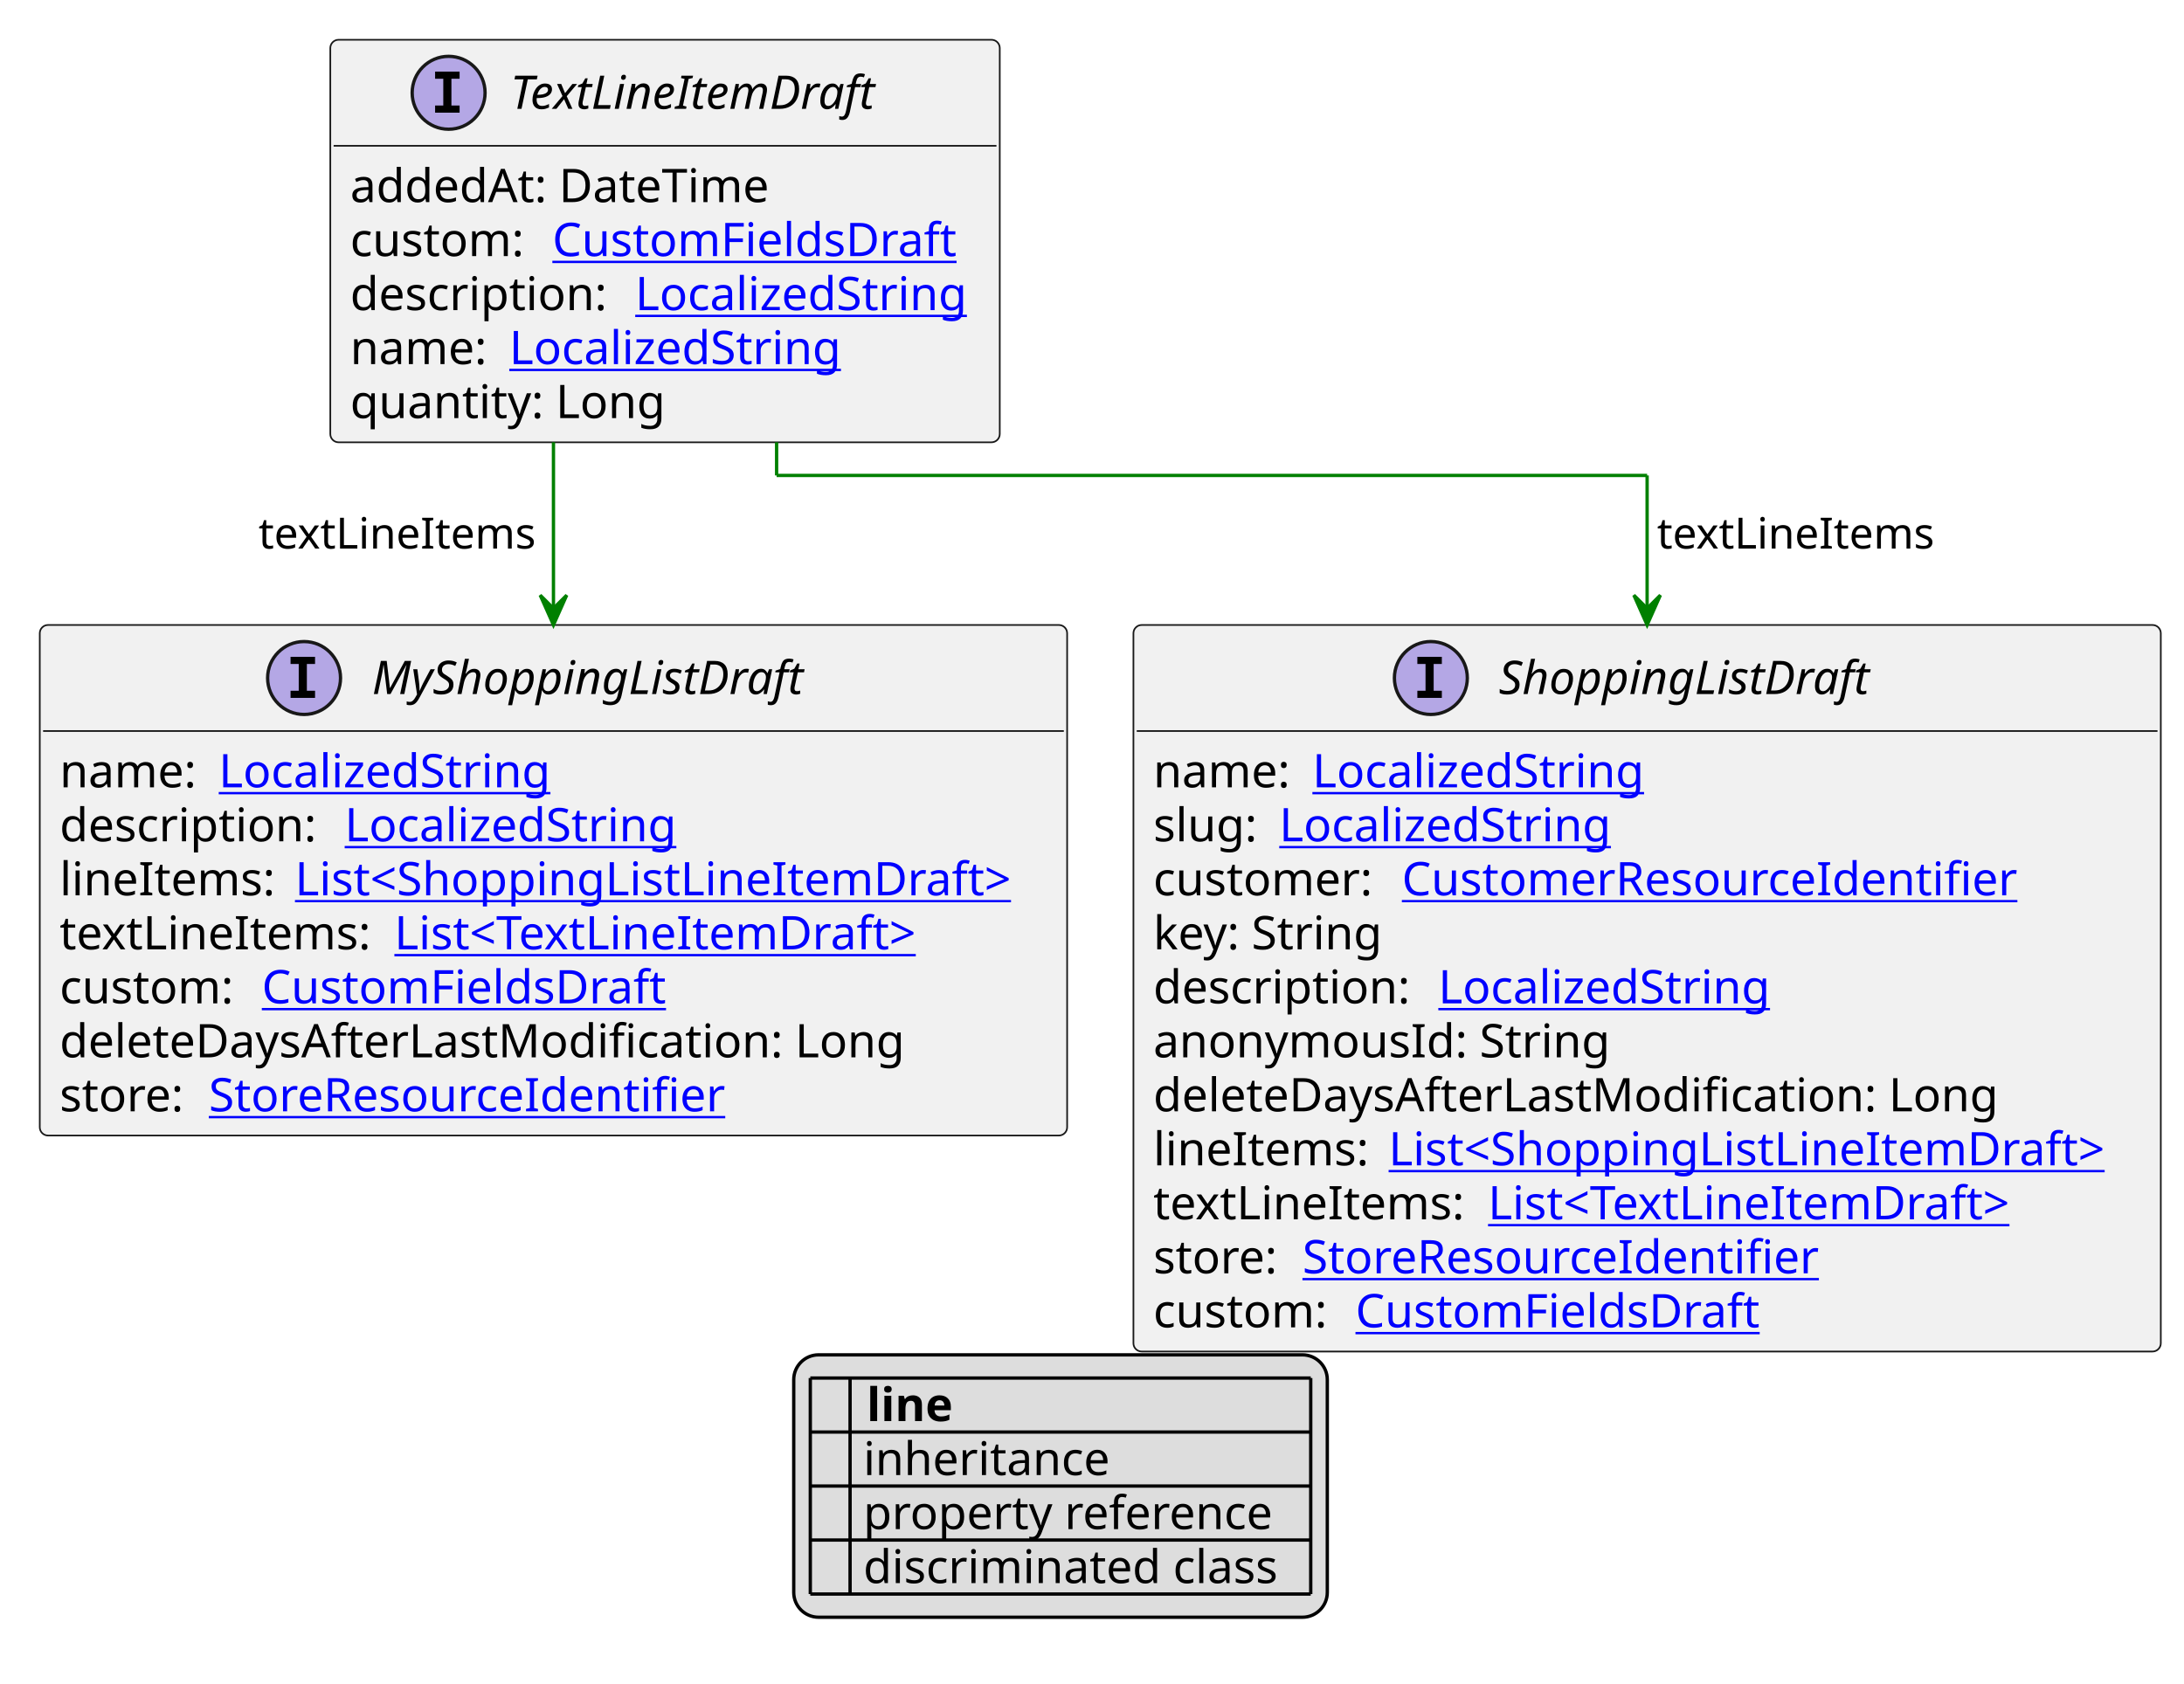
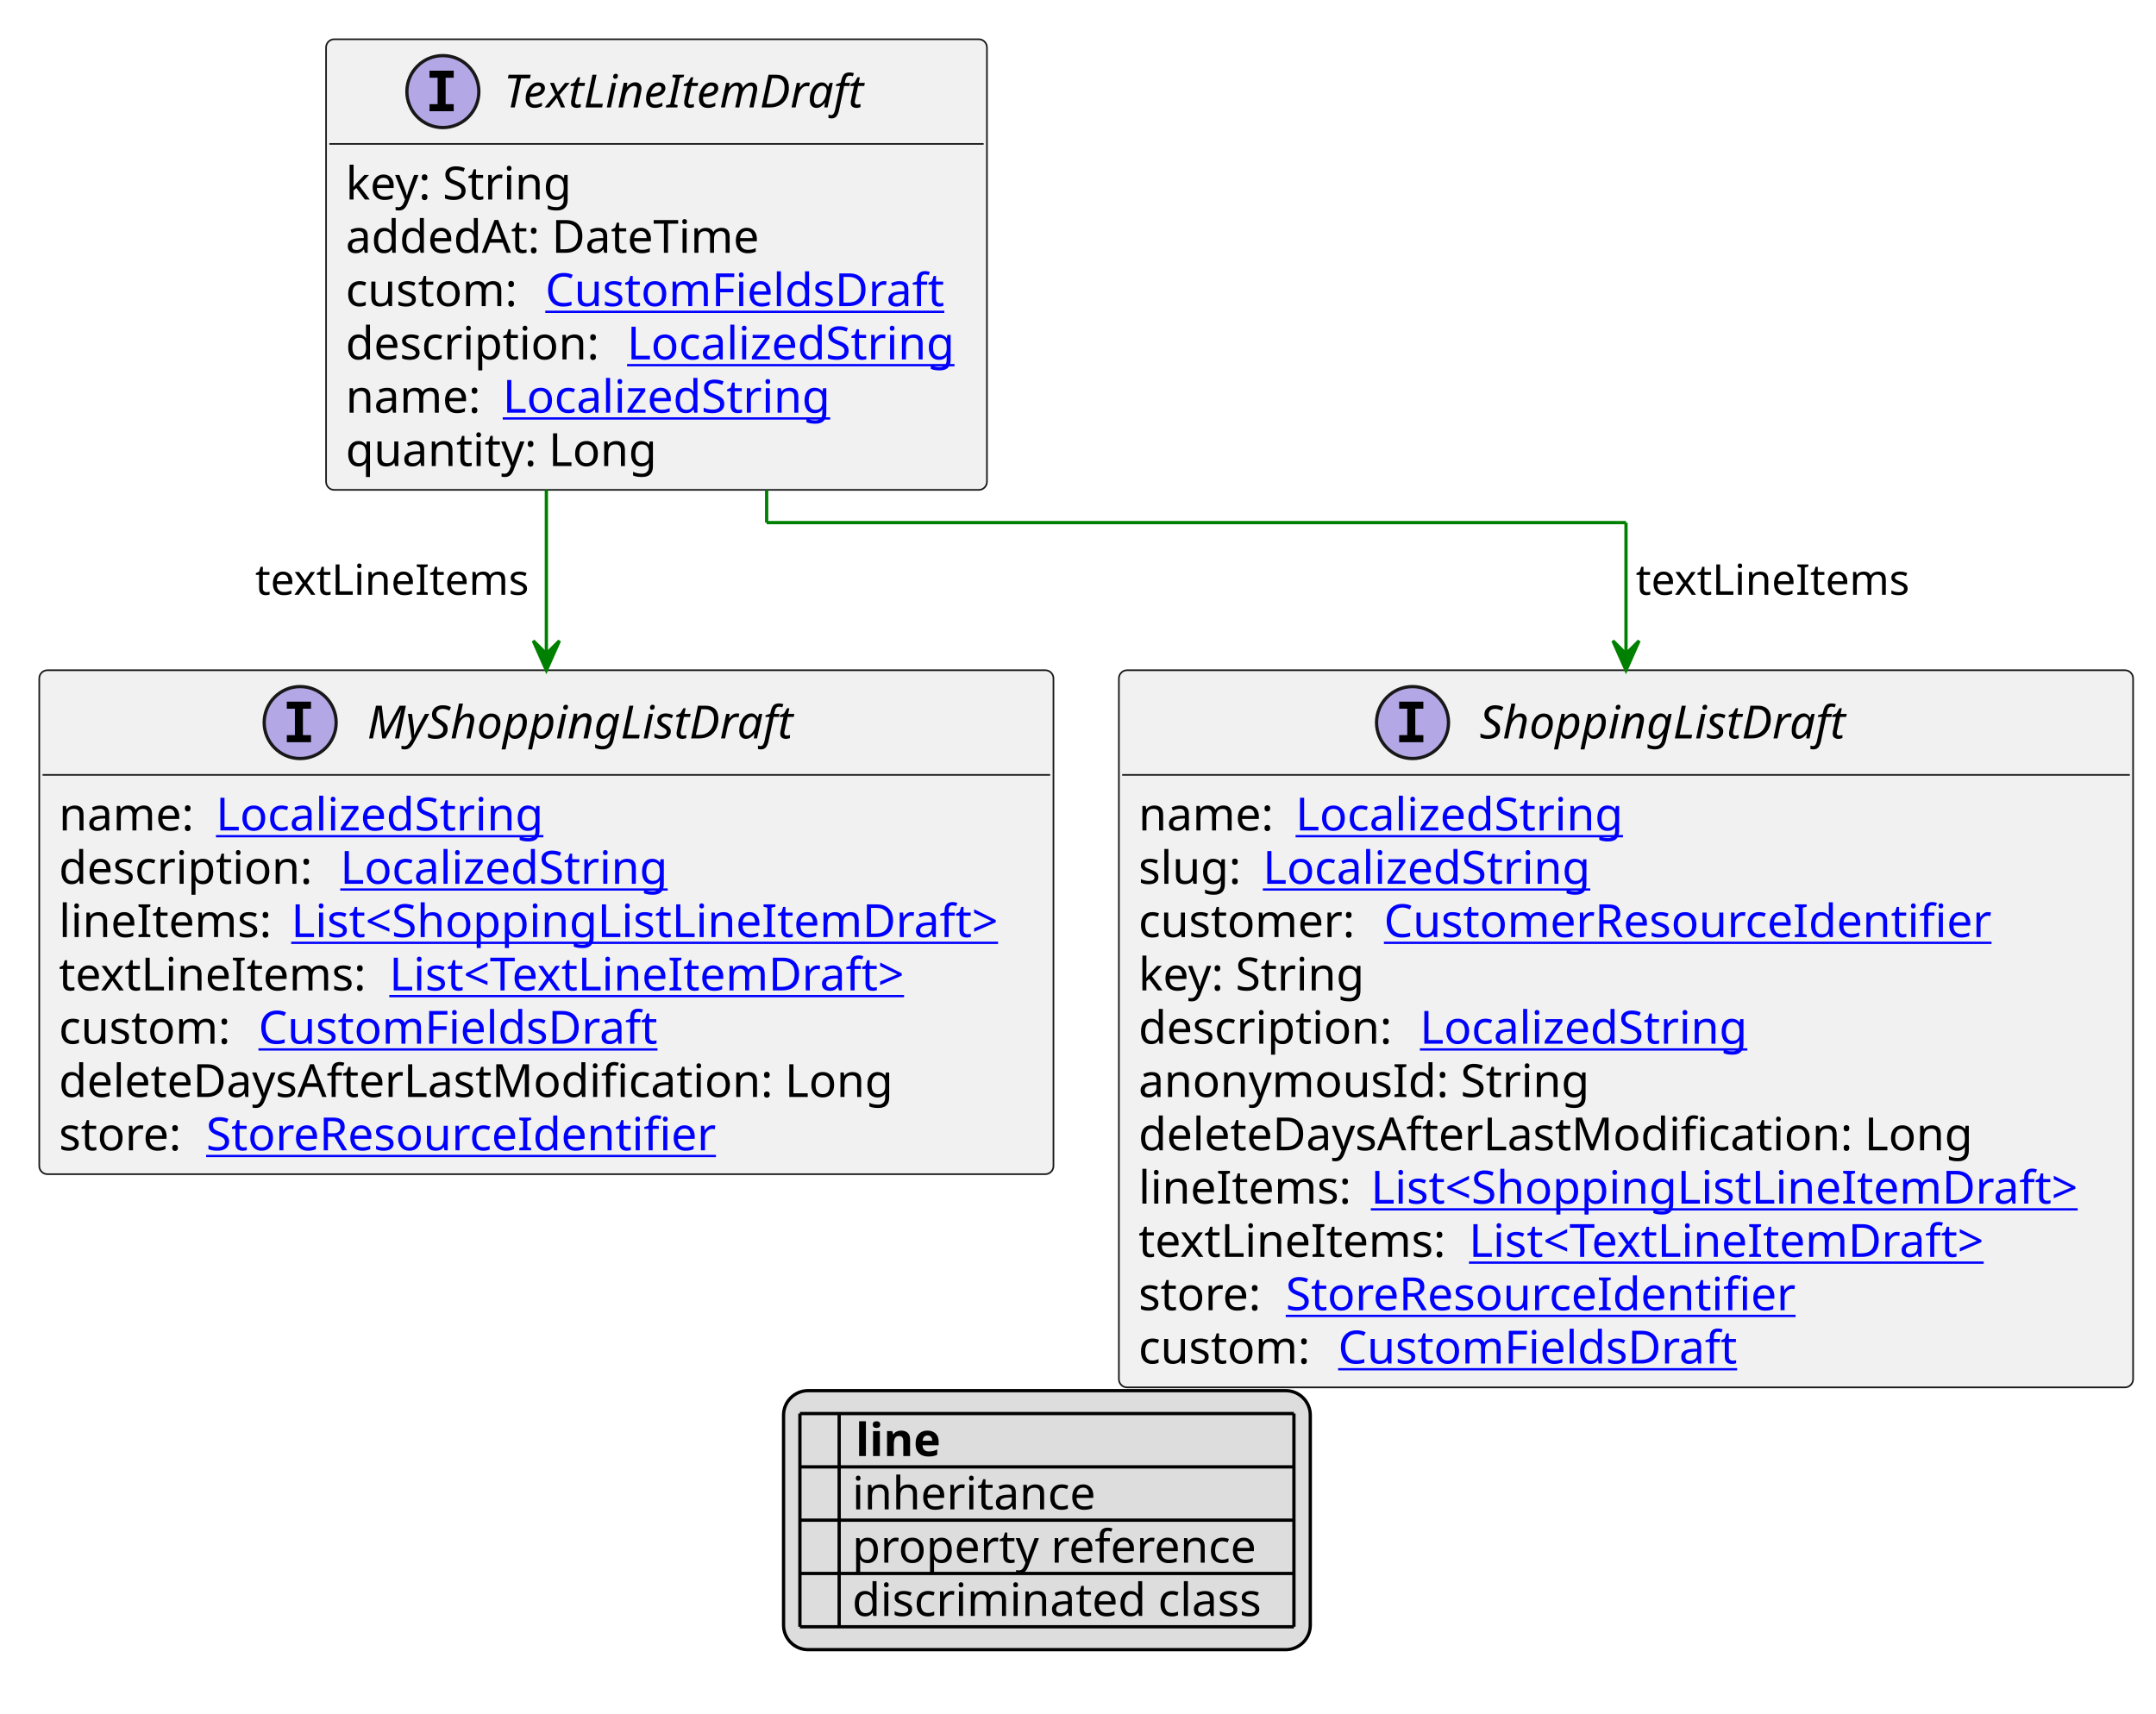
- <svg xmlns="http://www.w3.org/2000/svg" xmlns:xlink="http://www.w3.org/1999/xlink" contentStyleType="text/css" height="508px" preserveAspectRatio="none" style="width:659px;height:508px;background:#FFFFFF;" version="1.1" viewBox="0 0 659 508" width="659px" zoomAndPan="magnify">
+ <svg xmlns="http://www.w3.org/2000/svg" xmlns:xlink="http://www.w3.org/1999/xlink" contentStyleType="text/css" height="524px" preserveAspectRatio="none" style="width:659px;height:524px;background:#FFFFFF;" version="1.1" viewBox="0 0 659 524" width="659px" zoomAndPan="magnify">
  <defs>
-     <filter height="1" id="bdxc2bvckdxm40" width="1" x="0" y="0">
+     <filter height="1" id="bradl8dsztlq30" width="1" x="0" y="0">
      <feFlood flood-color="#000000" result="flood" />
      <feComposite in="SourceGraphic" in2="flood" operator="over" />
    </filter>
-     <filter height="1" id="bdxc2bvckdxm41" width="1" x="0" y="0">
+     <filter height="1" id="bradl8dsztlq31" width="1" x="0" y="0">
      <feFlood flood-color="#008000" result="flood" />
      <feComposite in="SourceGraphic" in2="flood" operator="over" />
    </filter>
-     <filter height="1" id="bdxc2bvckdxm42" width="1" x="0" y="0">
+     <filter height="1" id="bradl8dsztlq32" width="1" x="0" y="0">
      <feFlood flood-color="#0000FF" result="flood" />
      <feComposite in="SourceGraphic" in2="flood" operator="over" />
    </filter>
  </defs>
  <g>
    <a href="TextLineItemDraft.svg" target="_top" title="TextLineItemDraft.svg" xlink:actuate="onRequest" xlink:href="TextLineItemDraft.svg" xlink:show="new" xlink:title="TextLineItemDraft.svg" xlink:type="simple">
      <g id="elem_TextLineItemDraft">
-         <rect codeLine="10" fill="#F1F1F1" height="121.484" id="TextLineItemDraft" rx="2.5" ry="2.5" style="stroke:#181818;stroke-width:0.5;" width="202" x="99.667" y="12" />
+         <rect codeLine="10" fill="#F1F1F1" height="137.781" id="TextLineItemDraft" rx="2.5" ry="2.5" style="stroke:#181818;stroke-width:0.5;" width="202" x="99.667" y="12" />
        <ellipse cx="135.367" cy="28" fill="#B4A7E5" rx="11" ry="11" style="stroke:#181818;stroke-width:1.0;" />
        <path d="M131.288,23.766 L131.288,21.609 L138.679,21.609 L138.679,23.766 L136.21,23.766 L136.21,31.844 L138.679,31.844 L138.679,34 L131.288,34 L131.288,31.844 L133.757,31.844 L133.757,23.766 L131.288,23.766 Z " fill="#000000" />
        <text fill="#000000" font-family="sans-serif" font-size="14" font-style="italic" lengthAdjust="spacing" textLength="124" x="153.967" y="32.847">TextLineItemDraft</text>
        <line style="stroke:#181818;stroke-width:0.5;" x1="100.667" x2="300.667" y1="44" y2="44" />
-         <text fill="#000000" font-family="sans-serif" font-size="14" lengthAdjust="spacing" textLength="134" x="105.667" y="60.995">addedAt: DateTime</text>
-         <text fill="#000000" font-family="sans-serif" font-size="14" lengthAdjust="spacing" textLength="57" x="105.667" y="77.292">custom:</text>
+         <text fill="#000000" font-family="sans-serif" font-size="14" lengthAdjust="spacing" textLength="73" x="105.667" y="60.995">key: String</text>
+         <text fill="#000000" font-family="sans-serif" font-size="14" lengthAdjust="spacing" textLength="134" x="105.667" y="77.292">addedAt: DateTime</text>
+         <text fill="#000000" font-family="sans-serif" font-size="14" lengthAdjust="spacing" textLength="57" x="105.667" y="93.589">custom:</text>
        <a href="CustomFieldsDraft.svg" target="_top" title="CustomFieldsDraft.svg" xlink:actuate="onRequest" xlink:href="CustomFieldsDraft.svg" xlink:show="new" xlink:title="CustomFieldsDraft.svg" xlink:type="simple">
-           <text fill="#0000FF" font-family="sans-serif" font-size="14" lengthAdjust="spacing" text-decoration="underline" textLength="127" x="166.667" y="77.292">CustomFieldsDraft</text>
+           <text fill="#0000FF" font-family="sans-serif" font-size="14" lengthAdjust="spacing" text-decoration="underline" textLength="127" x="166.667" y="93.589">CustomFieldsDraft</text>
        </a>
-         <text fill="#000000" font-family="sans-serif" font-size="14" lengthAdjust="spacing" textLength="82" x="105.667" y="93.589">description:</text>
+         <text fill="#000000" font-family="sans-serif" font-size="14" lengthAdjust="spacing" textLength="82" x="105.667" y="109.886">description:</text>
        <a href="LocalizedString.svg" target="_top" title="LocalizedString.svg" xlink:actuate="onRequest" xlink:href="LocalizedString.svg" xlink:show="new" xlink:title="LocalizedString.svg" xlink:type="simple">
-           <text fill="#0000FF" font-family="sans-serif" font-size="14" lengthAdjust="spacing" text-decoration="underline" textLength="104" x="191.667" y="93.589">LocalizedString</text>
+           <text fill="#0000FF" font-family="sans-serif" font-size="14" lengthAdjust="spacing" text-decoration="underline" textLength="104" x="191.667" y="109.886">LocalizedString</text>
        </a>
-         <text fill="#000000" font-family="sans-serif" font-size="14" lengthAdjust="spacing" textLength="44" x="105.667" y="109.886">name:</text>
+         <text fill="#000000" font-family="sans-serif" font-size="14" lengthAdjust="spacing" textLength="44" x="105.667" y="126.183">name:</text>
        <a href="LocalizedString.svg" target="_top" title="LocalizedString.svg" xlink:actuate="onRequest" xlink:href="LocalizedString.svg" xlink:show="new" xlink:title="LocalizedString.svg" xlink:type="simple">
-           <text fill="#0000FF" font-family="sans-serif" font-size="14" lengthAdjust="spacing" text-decoration="underline" textLength="104" x="153.667" y="109.886">LocalizedString</text>
+           <text fill="#0000FF" font-family="sans-serif" font-size="14" lengthAdjust="spacing" text-decoration="underline" textLength="104" x="153.667" y="126.183">LocalizedString</text>
        </a>
-         <text fill="#000000" font-family="sans-serif" font-size="14" lengthAdjust="spacing" textLength="98" x="105.667" y="126.183">quantity: Long</text>
+         <text fill="#000000" font-family="sans-serif" font-size="14" lengthAdjust="spacing" textLength="98" x="105.667" y="142.48">quantity: Long</text>
      </g>
    </a>
    <a href="MyShoppingListDraft.svg" target="_top" title="MyShoppingListDraft.svg" xlink:actuate="onRequest" xlink:href="MyShoppingListDraft.svg" xlink:show="new" xlink:title="MyShoppingListDraft.svg" xlink:type="simple">
      <g id="elem_MyShoppingListDraft">
-         <rect codeLine="20" fill="#F1F1F1" height="154.078" id="MyShoppingListDraft" rx="2.5" ry="2.5" style="stroke:#181818;stroke-width:0.5;" width="310" x="12" y="188.617" />
-         <ellipse cx="91.75" cy="204.617" fill="#B4A7E5" rx="11" ry="11" style="stroke:#181818;stroke-width:1.0;" />
-         <path d="M87.672,200.383 L87.672,198.227 L95.062,198.227 L95.062,200.383 L92.594,200.383 L92.594,208.461 L95.062,208.461 L95.062,210.617 L87.672,210.617 L87.672,208.461 L90.141,208.461 L90.141,200.383 L87.672,200.383 Z " fill="#000000" />
-         <text fill="#000000" font-family="sans-serif" font-size="14" font-style="italic" lengthAdjust="spacing" textLength="142" x="112.25" y="209.464">MyShoppingListDraft</text>
-         <line style="stroke:#181818;stroke-width:0.5;" x1="13" x2="321" y1="220.617" y2="220.617" />
-         <text fill="#000000" font-family="sans-serif" font-size="14" lengthAdjust="spacing" textLength="44" x="18" y="237.612">name:</text>
+         <rect codeLine="21" fill="#F1F1F1" height="154.078" id="MyShoppingListDraft" rx="2.5" ry="2.5" style="stroke:#181818;stroke-width:0.5;" width="310" x="12" y="204.914" />
+         <ellipse cx="91.75" cy="220.914" fill="#B4A7E5" rx="11" ry="11" style="stroke:#181818;stroke-width:1.0;" />
+         <path d="M87.672,216.68 L87.672,214.523 L95.062,214.523 L95.062,216.68 L92.594,216.68 L92.594,224.758 L95.062,224.758 L95.062,226.914 L87.672,226.914 L87.672,224.758 L90.141,224.758 L90.141,216.68 L87.672,216.68 Z " fill="#000000" />
+         <text fill="#000000" font-family="sans-serif" font-size="14" font-style="italic" lengthAdjust="spacing" textLength="142" x="112.25" y="225.761">MyShoppingListDraft</text>
+         <line style="stroke:#181818;stroke-width:0.5;" x1="13" x2="321" y1="236.914" y2="236.914" />
+         <text fill="#000000" font-family="sans-serif" font-size="14" lengthAdjust="spacing" textLength="44" x="18" y="253.909">name:</text>
        <a href="LocalizedString.svg" target="_top" title="LocalizedString.svg" xlink:actuate="onRequest" xlink:href="LocalizedString.svg" xlink:show="new" xlink:title="LocalizedString.svg" xlink:type="simple">
-           <text fill="#0000FF" font-family="sans-serif" font-size="14" lengthAdjust="spacing" text-decoration="underline" textLength="104" x="66" y="237.612">LocalizedString</text>
+           <text fill="#0000FF" font-family="sans-serif" font-size="14" lengthAdjust="spacing" text-decoration="underline" textLength="104" x="66" y="253.909">LocalizedString</text>
        </a>
-         <text fill="#000000" font-family="sans-serif" font-size="14" lengthAdjust="spacing" textLength="82" x="18" y="253.909">description:</text>
+         <text fill="#000000" font-family="sans-serif" font-size="14" lengthAdjust="spacing" textLength="82" x="18" y="270.206">description:</text>
        <a href="LocalizedString.svg" target="_top" title="LocalizedString.svg" xlink:actuate="onRequest" xlink:href="LocalizedString.svg" xlink:show="new" xlink:title="LocalizedString.svg" xlink:type="simple">
-           <text fill="#0000FF" font-family="sans-serif" font-size="14" lengthAdjust="spacing" text-decoration="underline" textLength="104" x="104" y="253.909">LocalizedString</text>
+           <text fill="#0000FF" font-family="sans-serif" font-size="14" lengthAdjust="spacing" text-decoration="underline" textLength="104" x="104" y="270.206">LocalizedString</text>
        </a>
-         <text fill="#000000" font-family="sans-serif" font-size="14" lengthAdjust="spacing" textLength="67" x="18" y="270.206">lineItems:</text>
+         <text fill="#000000" font-family="sans-serif" font-size="14" lengthAdjust="spacing" textLength="67" x="18" y="286.503">lineItems:</text>
        <a href="ShoppingListLineItemDraft.svg" target="_top" title="ShoppingListLineItemDraft.svg" xlink:actuate="onRequest" xlink:href="ShoppingListLineItemDraft.svg" xlink:show="new" xlink:title="ShoppingListLineItemDraft.svg" xlink:type="simple">
-           <text fill="#0000FF" font-family="sans-serif" font-size="14" lengthAdjust="spacing" text-decoration="underline" textLength="227" x="89" y="270.206">List&lt;ShoppingListLineItemDraft&gt;</text>
+           <text fill="#0000FF" font-family="sans-serif" font-size="14" lengthAdjust="spacing" text-decoration="underline" textLength="227" x="89" y="286.503">List&lt;ShoppingListLineItemDraft&gt;</text>
        </a>
-         <text fill="#000000" font-family="sans-serif" font-size="14" lengthAdjust="spacing" textLength="97" x="18" y="286.503">textLineItems:</text>
+         <text fill="#000000" font-family="sans-serif" font-size="14" lengthAdjust="spacing" textLength="97" x="18" y="302.8">textLineItems:</text>
        <a href="TextLineItemDraft.svg" target="_top" title="TextLineItemDraft.svg" xlink:actuate="onRequest" xlink:href="TextLineItemDraft.svg" xlink:show="new" xlink:title="TextLineItemDraft.svg" xlink:type="simple">
-           <text fill="#0000FF" font-family="sans-serif" font-size="14" lengthAdjust="spacing" text-decoration="underline" textLength="168" x="119" y="286.503">List&lt;TextLineItemDraft&gt;</text>
+           <text fill="#0000FF" font-family="sans-serif" font-size="14" lengthAdjust="spacing" text-decoration="underline" textLength="168" x="119" y="302.8">List&lt;TextLineItemDraft&gt;</text>
        </a>
-         <text fill="#000000" font-family="sans-serif" font-size="14" lengthAdjust="spacing" textLength="57" x="18" y="302.8">custom:</text>
+         <text fill="#000000" font-family="sans-serif" font-size="14" lengthAdjust="spacing" textLength="57" x="18" y="319.097">custom:</text>
        <a href="CustomFieldsDraft.svg" target="_top" title="CustomFieldsDraft.svg" xlink:actuate="onRequest" xlink:href="CustomFieldsDraft.svg" xlink:show="new" xlink:title="CustomFieldsDraft.svg" xlink:type="simple">
-           <text fill="#0000FF" font-family="sans-serif" font-size="14" lengthAdjust="spacing" text-decoration="underline" textLength="127" x="79" y="302.8">CustomFieldsDraft</text>
+           <text fill="#0000FF" font-family="sans-serif" font-size="14" lengthAdjust="spacing" text-decoration="underline" textLength="127" x="79" y="319.097">CustomFieldsDraft</text>
        </a>
-         <text fill="#000000" font-family="sans-serif" font-size="14" lengthAdjust="spacing" textLength="263" x="18" y="319.097">deleteDaysAfterLastModification: Long</text>
-         <text fill="#000000" font-family="sans-serif" font-size="14" lengthAdjust="spacing" textLength="41" x="18" y="335.394">store:</text>
+         <text fill="#000000" font-family="sans-serif" font-size="14" lengthAdjust="spacing" textLength="263" x="18" y="335.394">deleteDaysAfterLastModification: Long</text>
+         <text fill="#000000" font-family="sans-serif" font-size="14" lengthAdjust="spacing" textLength="41" x="18" y="351.69">store:</text>
        <a href="StoreResourceIdentifier.svg" target="_top" title="StoreResourceIdentifier.svg" xlink:actuate="onRequest" xlink:href="StoreResourceIdentifier.svg" xlink:show="new" xlink:title="StoreResourceIdentifier.svg" xlink:type="simple">
-           <text fill="#0000FF" font-family="sans-serif" font-size="14" lengthAdjust="spacing" text-decoration="underline" textLength="163" x="63" y="335.394">StoreResourceIdentifier</text>
+           <text fill="#0000FF" font-family="sans-serif" font-size="14" lengthAdjust="spacing" text-decoration="underline" textLength="163" x="63" y="351.69">StoreResourceIdentifier</text>
        </a>
      </g>
    </a>
    <a href="ShoppingListDraft.svg" target="_top" title="ShoppingListDraft.svg" xlink:actuate="onRequest" xlink:href="ShoppingListDraft.svg" xlink:show="new" xlink:title="ShoppingListDraft.svg" xlink:type="simple">
      <g id="elem_ShoppingListDraft">
-         <rect codeLine="29" fill="#F1F1F1" height="219.266" id="ShoppingListDraft" rx="2.5" ry="2.5" style="stroke:#181818;stroke-width:0.5;" width="310" x="342" y="188.617" />
-         <ellipse cx="431.75" cy="204.617" fill="#B4A7E5" rx="11" ry="11" style="stroke:#181818;stroke-width:1.0;" />
-         <path d="M427.672,200.383 L427.672,198.227 L435.062,198.227 L435.062,200.383 L432.594,200.383 L432.594,208.461 L435.062,208.461 L435.062,210.617 L427.672,210.617 L427.672,208.461 L430.141,208.461 L430.141,200.383 L427.672,200.383 Z " fill="#000000" />
-         <text fill="#000000" font-family="sans-serif" font-size="14" font-style="italic" lengthAdjust="spacing" textLength="122" x="452.25" y="209.464">ShoppingListDraft</text>
-         <line style="stroke:#181818;stroke-width:0.5;" x1="343" x2="651" y1="220.617" y2="220.617" />
-         <text fill="#000000" font-family="sans-serif" font-size="14" lengthAdjust="spacing" textLength="44" x="348" y="237.612">name:</text>
+         <rect codeLine="30" fill="#F1F1F1" height="219.266" id="ShoppingListDraft" rx="2.5" ry="2.5" style="stroke:#181818;stroke-width:0.5;" width="310" x="342" y="204.914" />
+         <ellipse cx="431.75" cy="220.914" fill="#B4A7E5" rx="11" ry="11" style="stroke:#181818;stroke-width:1.0;" />
+         <path d="M427.672,216.68 L427.672,214.523 L435.062,214.523 L435.062,216.68 L432.594,216.68 L432.594,224.758 L435.062,224.758 L435.062,226.914 L427.672,226.914 L427.672,224.758 L430.141,224.758 L430.141,216.68 L427.672,216.68 Z " fill="#000000" />
+         <text fill="#000000" font-family="sans-serif" font-size="14" font-style="italic" lengthAdjust="spacing" textLength="122" x="452.25" y="225.761">ShoppingListDraft</text>
+         <line style="stroke:#181818;stroke-width:0.5;" x1="343" x2="651" y1="236.914" y2="236.914" />
+         <text fill="#000000" font-family="sans-serif" font-size="14" lengthAdjust="spacing" textLength="44" x="348" y="253.909">name:</text>
        <a href="LocalizedString.svg" target="_top" title="LocalizedString.svg" xlink:actuate="onRequest" xlink:href="LocalizedString.svg" xlink:show="new" xlink:title="LocalizedString.svg" xlink:type="simple">
-           <text fill="#0000FF" font-family="sans-serif" font-size="14" lengthAdjust="spacing" text-decoration="underline" textLength="104" x="396" y="237.612">LocalizedString</text>
+           <text fill="#0000FF" font-family="sans-serif" font-size="14" lengthAdjust="spacing" text-decoration="underline" textLength="104" x="396" y="253.909">LocalizedString</text>
        </a>
-         <text fill="#000000" font-family="sans-serif" font-size="14" lengthAdjust="spacing" textLength="34" x="348" y="253.909">slug:</text>
+         <text fill="#000000" font-family="sans-serif" font-size="14" lengthAdjust="spacing" textLength="34" x="348" y="270.206">slug:</text>
        <a href="LocalizedString.svg" target="_top" title="LocalizedString.svg" xlink:actuate="onRequest" xlink:href="LocalizedString.svg" xlink:show="new" xlink:title="LocalizedString.svg" xlink:type="simple">
-           <text fill="#0000FF" font-family="sans-serif" font-size="14" lengthAdjust="spacing" text-decoration="underline" textLength="104" x="386" y="253.909">LocalizedString</text>
+           <text fill="#0000FF" font-family="sans-serif" font-size="14" lengthAdjust="spacing" text-decoration="underline" textLength="104" x="386" y="270.206">LocalizedString</text>
        </a>
-         <text fill="#000000" font-family="sans-serif" font-size="14" lengthAdjust="spacing" textLength="71" x="348" y="270.206">customer:</text>
+         <text fill="#000000" font-family="sans-serif" font-size="14" lengthAdjust="spacing" textLength="71" x="348" y="286.503">customer:</text>
        <a href="CustomerResourceIdentifier.svg" target="_top" title="CustomerResourceIdentifier.svg" xlink:actuate="onRequest" xlink:href="CustomerResourceIdentifier.svg" xlink:show="new" xlink:title="CustomerResourceIdentifier.svg" xlink:type="simple">
-           <text fill="#0000FF" font-family="sans-serif" font-size="14" lengthAdjust="spacing" text-decoration="underline" textLength="194" x="423" y="270.206">CustomerResourceIdentifier</text>
+           <text fill="#0000FF" font-family="sans-serif" font-size="14" lengthAdjust="spacing" text-decoration="underline" textLength="194" x="423" y="286.503">CustomerResourceIdentifier</text>
        </a>
-         <text fill="#000000" font-family="sans-serif" font-size="14" lengthAdjust="spacing" textLength="73" x="348" y="286.503">key: String</text>
-         <text fill="#000000" font-family="sans-serif" font-size="14" lengthAdjust="spacing" textLength="82" x="348" y="302.8">description:</text>
+         <text fill="#000000" font-family="sans-serif" font-size="14" lengthAdjust="spacing" textLength="73" x="348" y="302.8">key: String</text>
+         <text fill="#000000" font-family="sans-serif" font-size="14" lengthAdjust="spacing" textLength="82" x="348" y="319.097">description:</text>
        <a href="LocalizedString.svg" target="_top" title="LocalizedString.svg" xlink:actuate="onRequest" xlink:href="LocalizedString.svg" xlink:show="new" xlink:title="LocalizedString.svg" xlink:type="simple">
-           <text fill="#0000FF" font-family="sans-serif" font-size="14" lengthAdjust="spacing" text-decoration="underline" textLength="104" x="434" y="302.8">LocalizedString</text>
+           <text fill="#0000FF" font-family="sans-serif" font-size="14" lengthAdjust="spacing" text-decoration="underline" textLength="104" x="434" y="319.097">LocalizedString</text>
        </a>
-         <text fill="#000000" font-family="sans-serif" font-size="14" lengthAdjust="spacing" textLength="142" x="348" y="319.097">anonymousId: String</text>
-         <text fill="#000000" font-family="sans-serif" font-size="14" lengthAdjust="spacing" textLength="263" x="348" y="335.394">deleteDaysAfterLastModification: Long</text>
-         <text fill="#000000" font-family="sans-serif" font-size="14" lengthAdjust="spacing" textLength="67" x="348" y="351.69">lineItems:</text>
+         <text fill="#000000" font-family="sans-serif" font-size="14" lengthAdjust="spacing" textLength="142" x="348" y="335.394">anonymousId: String</text>
+         <text fill="#000000" font-family="sans-serif" font-size="14" lengthAdjust="spacing" textLength="263" x="348" y="351.69">deleteDaysAfterLastModification: Long</text>
+         <text fill="#000000" font-family="sans-serif" font-size="14" lengthAdjust="spacing" textLength="67" x="348" y="367.987">lineItems:</text>
        <a href="ShoppingListLineItemDraft.svg" target="_top" title="ShoppingListLineItemDraft.svg" xlink:actuate="onRequest" xlink:href="ShoppingListLineItemDraft.svg" xlink:show="new" xlink:title="ShoppingListLineItemDraft.svg" xlink:type="simple">
-           <text fill="#0000FF" font-family="sans-serif" font-size="14" lengthAdjust="spacing" text-decoration="underline" textLength="227" x="419" y="351.69">List&lt;ShoppingListLineItemDraft&gt;</text>
+           <text fill="#0000FF" font-family="sans-serif" font-size="14" lengthAdjust="spacing" text-decoration="underline" textLength="227" x="419" y="367.987">List&lt;ShoppingListLineItemDraft&gt;</text>
        </a>
-         <text fill="#000000" font-family="sans-serif" font-size="14" lengthAdjust="spacing" textLength="97" x="348" y="367.987">textLineItems:</text>
+         <text fill="#000000" font-family="sans-serif" font-size="14" lengthAdjust="spacing" textLength="97" x="348" y="384.284">textLineItems:</text>
        <a href="TextLineItemDraft.svg" target="_top" title="TextLineItemDraft.svg" xlink:actuate="onRequest" xlink:href="TextLineItemDraft.svg" xlink:show="new" xlink:title="TextLineItemDraft.svg" xlink:type="simple">
-           <text fill="#0000FF" font-family="sans-serif" font-size="14" lengthAdjust="spacing" text-decoration="underline" textLength="168" x="449" y="367.987">List&lt;TextLineItemDraft&gt;</text>
+           <text fill="#0000FF" font-family="sans-serif" font-size="14" lengthAdjust="spacing" text-decoration="underline" textLength="168" x="449" y="384.284">List&lt;TextLineItemDraft&gt;</text>
        </a>
-         <text fill="#000000" font-family="sans-serif" font-size="14" lengthAdjust="spacing" textLength="41" x="348" y="384.284">store:</text>
+         <text fill="#000000" font-family="sans-serif" font-size="14" lengthAdjust="spacing" textLength="41" x="348" y="400.581">store:</text>
        <a href="StoreResourceIdentifier.svg" target="_top" title="StoreResourceIdentifier.svg" xlink:actuate="onRequest" xlink:href="StoreResourceIdentifier.svg" xlink:show="new" xlink:title="StoreResourceIdentifier.svg" xlink:type="simple">
-           <text fill="#0000FF" font-family="sans-serif" font-size="14" lengthAdjust="spacing" text-decoration="underline" textLength="163" x="393" y="384.284">StoreResourceIdentifier</text>
+           <text fill="#0000FF" font-family="sans-serif" font-size="14" lengthAdjust="spacing" text-decoration="underline" textLength="163" x="393" y="400.581">StoreResourceIdentifier</text>
        </a>
-         <text fill="#000000" font-family="sans-serif" font-size="14" lengthAdjust="spacing" textLength="57" x="348" y="400.581">custom:</text>
+         <text fill="#000000" font-family="sans-serif" font-size="14" lengthAdjust="spacing" textLength="57" x="348" y="416.878">custom:</text>
        <a href="CustomFieldsDraft.svg" target="_top" title="CustomFieldsDraft.svg" xlink:actuate="onRequest" xlink:href="CustomFieldsDraft.svg" xlink:show="new" xlink:title="CustomFieldsDraft.svg" xlink:type="simple">
-           <text fill="#0000FF" font-family="sans-serif" font-size="14" lengthAdjust="spacing" text-decoration="underline" textLength="127" x="409" y="400.581">CustomFieldsDraft</text>
+           <text fill="#0000FF" font-family="sans-serif" font-size="14" lengthAdjust="spacing" text-decoration="underline" textLength="127" x="409" y="416.878">CustomFieldsDraft</text>
        </a>
      </g>
    </a>
-     <line style="stroke:#008000;stroke-width:1.0;" x1="167" x2="167" y1="133.484" y2="188.617" />
-     <polygon fill="#008000" points="167,188.617,171,179.617,167,183.617,163,179.617,167,188.617" style="stroke:#008000;stroke-width:1.0;" />
-     <text fill="#000000" font-family="sans-serif" font-size="13" lengthAdjust="spacing" textLength="87" x="78" y="165.551">textLineItems</text>
-     <line style="stroke:#008000;stroke-width:1.0;" x1="234.333" x2="234.333" y1="133.484" y2="143.484" />
-     <line style="stroke:#008000;stroke-width:1.0;" x1="234.333" x2="497" y1="143.484" y2="143.484" />
-     <line style="stroke:#008000;stroke-width:1.0;" x1="497" x2="497" y1="143.484" y2="188.617" />
-     <polygon fill="#008000" points="497,188.617,501,179.617,497,183.617,493,179.617,497,188.617" style="stroke:#008000;stroke-width:1.0;" />
-     <text fill="#000000" font-family="sans-serif" font-size="13" lengthAdjust="spacing" textLength="87" x="500" y="165.551">textLineItems</text>
-     <rect fill="#DDDDDD" height="79.188" id="_legend" rx="7.5" ry="7.5" style="stroke:#000000;stroke-width:1.0;" width="161" x="239.5" y="408.883" />
-     <text fill="#000000" font-family="sans-serif" font-size="14" font-weight="bold" lengthAdjust="spacing" textLength="5" x="244.5" y="428.878"> </text>
-     <text fill="#000000" font-family="sans-serif" font-size="14" font-weight="bold" lengthAdjust="spacing" textLength="28" x="261.5" y="428.878">line</text>
-     <text fill="#000000" filter="url(#bdxc2bvckdxm40)" font-family="sans-serif" font-size="14" lengthAdjust="spacing" textLength="12" x="244.5" y="445.175">   </text>
-     <text fill="#000000" font-family="sans-serif" font-size="14" lengthAdjust="spacing" textLength="77" x="260.5" y="445.175">inheritance</text>
-     <text fill="#000000" filter="url(#bdxc2bvckdxm41)" font-family="sans-serif" font-size="14" lengthAdjust="spacing" textLength="12" x="244.5" y="461.472">   </text>
-     <text fill="#000000" font-family="sans-serif" font-size="14" lengthAdjust="spacing" textLength="129" x="260.5" y="461.472">property reference</text>
-     <text fill="#000000" filter="url(#bdxc2bvckdxm42)" font-family="sans-serif" font-size="14" lengthAdjust="spacing" textLength="12" x="244.5" y="477.769">   </text>
-     <text fill="#000000" font-family="sans-serif" font-size="14" lengthAdjust="spacing" textLength="131" x="260.5" y="477.769">discriminated class</text>
-     <line style="stroke:#000000;stroke-width:1.0;" x1="244.5" x2="395.5" y1="415.883" y2="415.883" />
+     <line style="stroke:#008000;stroke-width:1.0;" x1="167" x2="167" y1="149.781" y2="204.914" />
+     <polygon fill="#008000" points="167,204.914,171,195.914,167,199.914,163,195.914,167,204.914" style="stroke:#008000;stroke-width:1.0;" />
+     <text fill="#000000" font-family="sans-serif" font-size="13" lengthAdjust="spacing" textLength="87" x="78" y="181.848">textLineItems</text>
+     <line style="stroke:#008000;stroke-width:1.0;" x1="234.333" x2="234.333" y1="149.781" y2="159.781" />
+     <line style="stroke:#008000;stroke-width:1.0;" x1="234.333" x2="497" y1="159.781" y2="159.781" />
+     <line style="stroke:#008000;stroke-width:1.0;" x1="497" x2="497" y1="159.781" y2="204.914" />
+     <polygon fill="#008000" points="497,204.914,501,195.914,497,199.914,493,195.914,497,204.914" style="stroke:#008000;stroke-width:1.0;" />
+     <text fill="#000000" font-family="sans-serif" font-size="13" lengthAdjust="spacing" textLength="87" x="500" y="181.848">textLineItems</text>
+     <rect fill="#DDDDDD" height="79.188" id="_legend" rx="7.5" ry="7.5" style="stroke:#000000;stroke-width:1.0;" width="161" x="239.5" y="425.18" />
+     <text fill="#000000" font-family="sans-serif" font-size="14" font-weight="bold" lengthAdjust="spacing" textLength="5" x="244.5" y="445.175"> </text>
+     <text fill="#000000" font-family="sans-serif" font-size="14" font-weight="bold" lengthAdjust="spacing" textLength="28" x="261.5" y="445.175">line</text>
+     <text fill="#000000" filter="url(#bradl8dsztlq30)" font-family="sans-serif" font-size="14" lengthAdjust="spacing" textLength="12" x="244.5" y="461.472">   </text>
+     <text fill="#000000" font-family="sans-serif" font-size="14" lengthAdjust="spacing" textLength="77" x="260.5" y="461.472">inheritance</text>
+     <text fill="#000000" filter="url(#bradl8dsztlq31)" font-family="sans-serif" font-size="14" lengthAdjust="spacing" textLength="12" x="244.5" y="477.769">   </text>
+     <text fill="#000000" font-family="sans-serif" font-size="14" lengthAdjust="spacing" textLength="129" x="260.5" y="477.769">property reference</text>
+     <text fill="#000000" filter="url(#bradl8dsztlq32)" font-family="sans-serif" font-size="14" lengthAdjust="spacing" textLength="12" x="244.5" y="494.065">   </text>
+     <text fill="#000000" font-family="sans-serif" font-size="14" lengthAdjust="spacing" textLength="131" x="260.5" y="494.065">discriminated class</text>
    <line style="stroke:#000000;stroke-width:1.0;" x1="244.5" x2="395.5" y1="432.18" y2="432.18" />
    <line style="stroke:#000000;stroke-width:1.0;" x1="244.5" x2="395.5" y1="448.477" y2="448.477" />
    <line style="stroke:#000000;stroke-width:1.0;" x1="244.5" x2="395.5" y1="464.773" y2="464.773" />
    <line style="stroke:#000000;stroke-width:1.0;" x1="244.5" x2="395.5" y1="481.07" y2="481.07" />
-     <line style="stroke:#000000;stroke-width:1.0;" x1="244.5" x2="244.5" y1="415.883" y2="481.07" />
-     <line style="stroke:#000000;stroke-width:1.0;" x1="256.5" x2="256.5" y1="415.883" y2="481.07" />
-     <line style="stroke:#000000;stroke-width:1.0;" x1="395.5" x2="395.5" y1="415.883" y2="481.07" />
+     <line style="stroke:#000000;stroke-width:1.0;" x1="244.5" x2="395.5" y1="497.367" y2="497.367" />
+     <line style="stroke:#000000;stroke-width:1.0;" x1="244.5" x2="244.5" y1="432.18" y2="497.367" />
+     <line style="stroke:#000000;stroke-width:1.0;" x1="256.5" x2="256.5" y1="432.18" y2="497.367" />
+     <line style="stroke:#000000;stroke-width:1.0;" x1="395.5" x2="395.5" y1="432.18" y2="497.367" />
  </g>
</svg>
